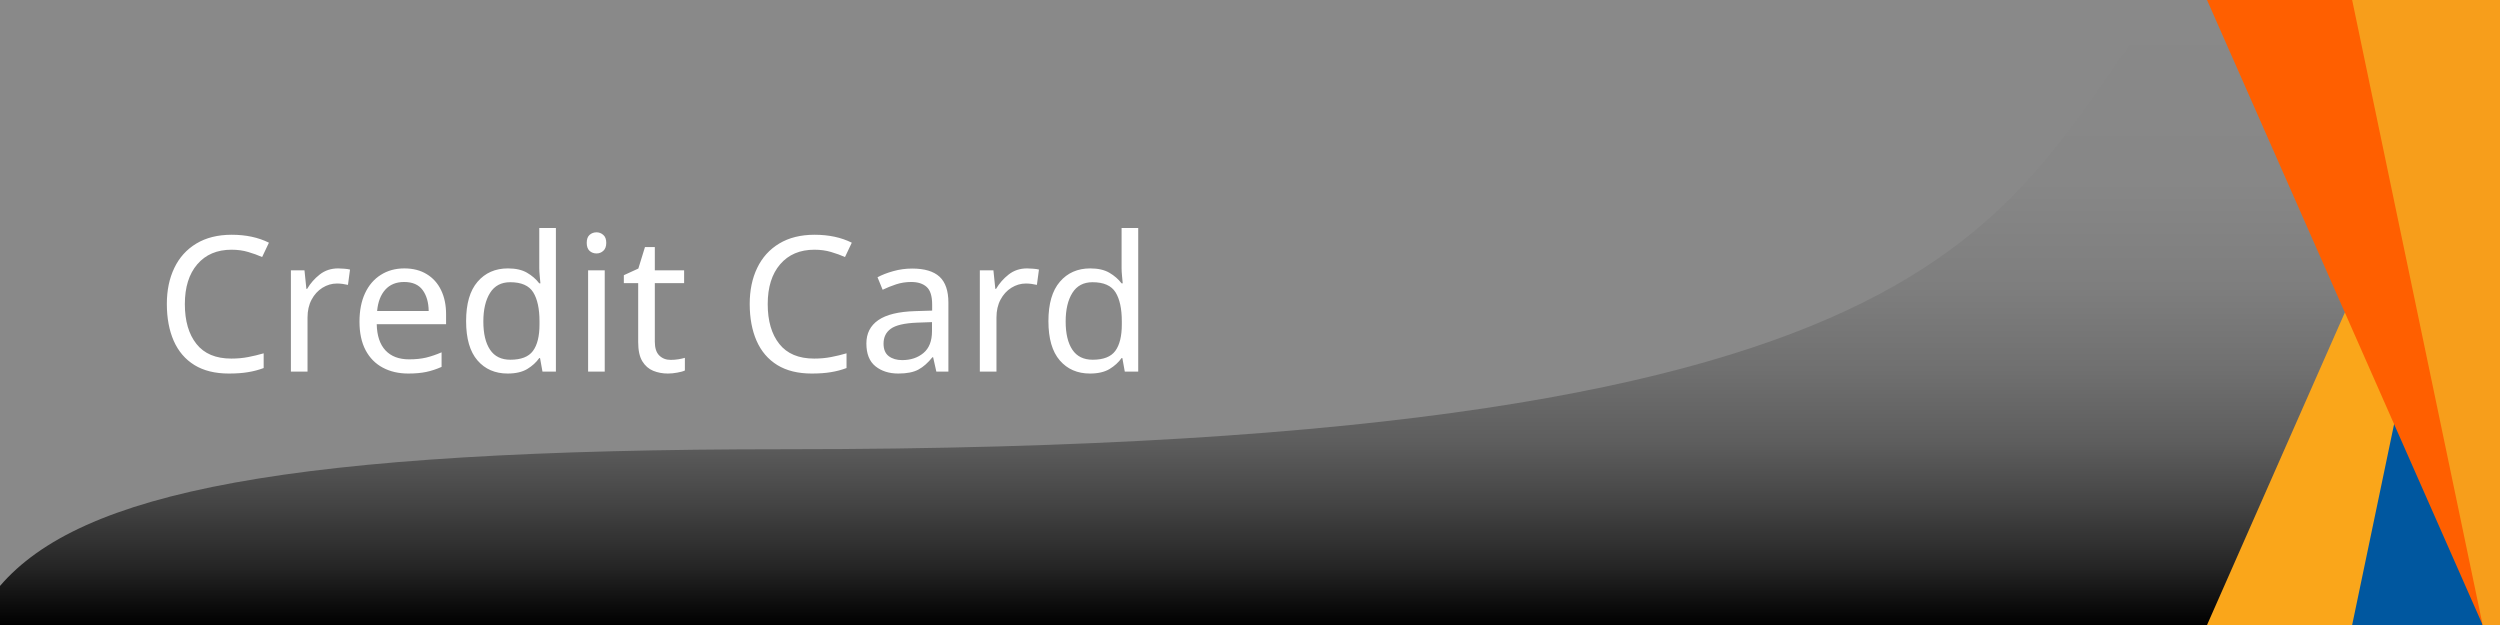
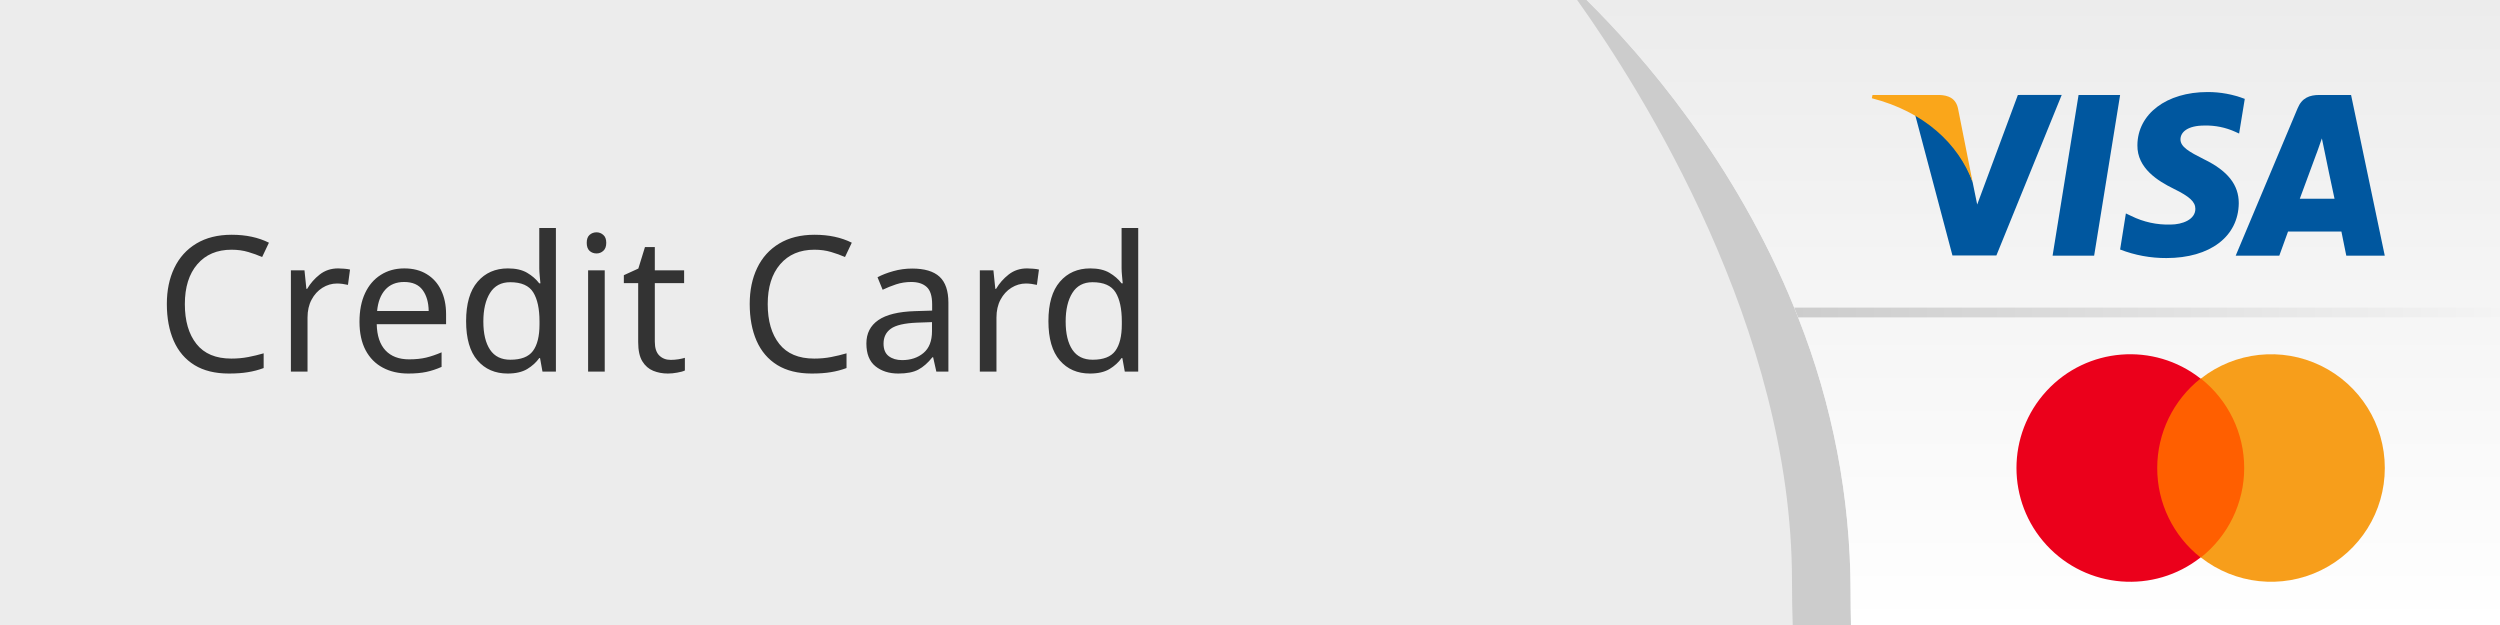
<svg xmlns="http://www.w3.org/2000/svg" viewBox="0 0 512 128">
  <defs>
-     <style>.cls-1{fill:#898989;}.cls-2{fill:url(#linear-gradient);}.cls-3{font-size:38.72px;fill:#fff;font-family:LEMONMILK-Regular, LEMON MILK;}.cls-4{fill:#faa61a;}.cls-5{fill:#00579f;}.cls-6{fill:#ff5f00;}.cls-7{fill:#f79e1b;}</style>
-     <linearGradient id="linear-gradient" x1="256" x2="256" y2="128" gradientUnits="userSpaceOnUse">
-       <stop offset="0" stop-color="#898989" />
-       <stop offset="0.29" stop-color="#878787" />
-       <stop offset="0.46" stop-color="#7e7e7e" />
-       <stop offset="0.59" stop-color="#707070" />
-       <stop offset="0.71" stop-color="#5d5d5d" />
-       <stop offset="0.81" stop-color="#434343" />
-       <stop offset="0.91" stop-color="#242424" />
-       <stop offset="1" />
+     <style>.cls-1{fill:#ececec;}.cls-2{fill:#ccc;}.cls-3{font-size:38.72px;fill:#333;font-family:LEMONMILK-Regular, LEMON MILK;}.cls-4{fill:url(#linear-gradient);}.cls-5{fill:#ff5f00;}.cls-6{fill:#eb001b;}.cls-7{fill:#f79e1b;}.cls-8{fill:#00579f;}.cls-9{fill:#faa61a;}.cls-10{fill:url(#linear-gradient-2);}</style>
+     <linearGradient id="linear-gradient" x1="418.47" y1="128" x2="418.47" gradientUnits="userSpaceOnUse">
+       <stop offset="0" stop-color="#fff" />
+       <stop offset="1" stop-color="#ececec" />
+     </linearGradient>
+     <linearGradient id="linear-gradient-2" x1="367.46" y1="64" x2="512" y2="64" gradientUnits="userSpaceOnUse">
+       <stop offset="0" stop-color="#ccc" />
+       <stop offset="1" stop-color="#f4f4f4" />
    </linearGradient>
  </defs>
  <g id="Layer_2" data-name="Layer 2">
    <g id="Layer_1-2" data-name="Layer 1">
      <rect class="cls-1" width="512" height="128" />
-       <path class="cls-2" d="M512,0V128H0v-8c16.43-19.12,58.23-28,161-28C407,92,409.14,42.54,443,0Z" />
+       <path class="cls-2" d="M379.08,128H367.15q-.15-4.26-.15-9c0-51.72-30.71-100.37-44-119h1.93c11.5,11.37,30.39,33.1,42.52,63,.27.66.54,1.33.79,2A152.92,152.92,0,0,1,379,121Q379,124.64,379.08,128Z" />
      <text class="cls-3" transform="translate(31.81 76.11)">Credit Card</text>
-       <polygon class="cls-4" points="512 128 512 0 508.45 0 452 128 512 128" />
-       <polygon class="cls-5" points="512 128 512 0 508.45 0 481.72 128 512 128" />
-       <polygon class="cls-6" points="512 0 512 128 508.45 128 452 0 512 0" />
-       <polygon class="cls-7" points="512 0 512 128 508.45 128 481.72 0 512 0" />
+       <path class="cls-4" d="M512,0V128H379.08q-.07-3.36-.08-7a152.92,152.92,0,0,0-10.75-56c-.25-.67-.52-1.34-.79-2-12.13-29.9-31-51.63-42.52-63Z" />
+       <path class="cls-5" d="M460.9,77.53H440.51v36.64H460.9Z" />
+       <path class="cls-6" d="M441.8,95.85a23.36,23.36,0,0,1,8.87-18.32,23.3,23.3,0,1,0,0,36.64A23.27,23.27,0,0,1,441.8,95.85Z" />
+       <path class="cls-7" d="M488.41,95.85a23.28,23.28,0,0,1-37.67,18.32,23.35,23.35,0,0,0,0-36.64,23.28,23.28,0,0,1,37.67,18.32Z" />
+       <path class="cls-8" d="M428.88,52.36h-8.51l5.32-32.91h8.51Z" />
+       <path class="cls-8" d="M459.73,20.25a21,21,0,0,0-7.63-1.4c-8.4,0-14.32,4.48-14.36,10.89-.07,4.73,4.24,7.35,7.46,8.93s4.41,2.66,4.41,4.1c0,2.2-2.66,3.22-5.11,3.22a16.94,16.94,0,0,1-8-1.75l-1.12-.53L434.2,51.1a25.9,25.9,0,0,0,9.49,1.75c8.93,0,14.74-4.41,14.81-11.24,0-3.75-2.24-6.62-7.14-9-3-1.51-4.8-2.52-4.8-4.06s1.54-2.84,4.9-2.84A14.46,14.46,0,0,1,457.8,27l.77.35Z" />
+       <path class="cls-8" d="M471,40.7l3.4-9.21c0,.07.7-1.93,1.12-3.15l.59,2.84s1.61,7.88,2,9.52Zm10.5-21.25H475c-2,0-3.57.59-4.45,2.73L457.87,52.36h8.93l1.79-4.94h10.93c.24,1.16,1,4.94,1,4.94h7.88Z" />
+       <path class="cls-8" d="M413.26,19.45l-8.33,22.44L404,37.34c-1.54-5.25-6.37-11-11.77-13.8l7.63,28.78h9l13.38-32.88Z" />
+       <path class="cls-9" d="M397.18,19.45H383.49l-.14.67C394,22.84,401.11,29.43,404,37.34l-3-15.13C400.55,20.11,399,19.51,397.18,19.45Z" />
+       <path class="cls-10" d="M512,63v2H368.25c-.25-.67-.52-1.34-.79-2Z" />
    </g>
  </g>
</svg>
